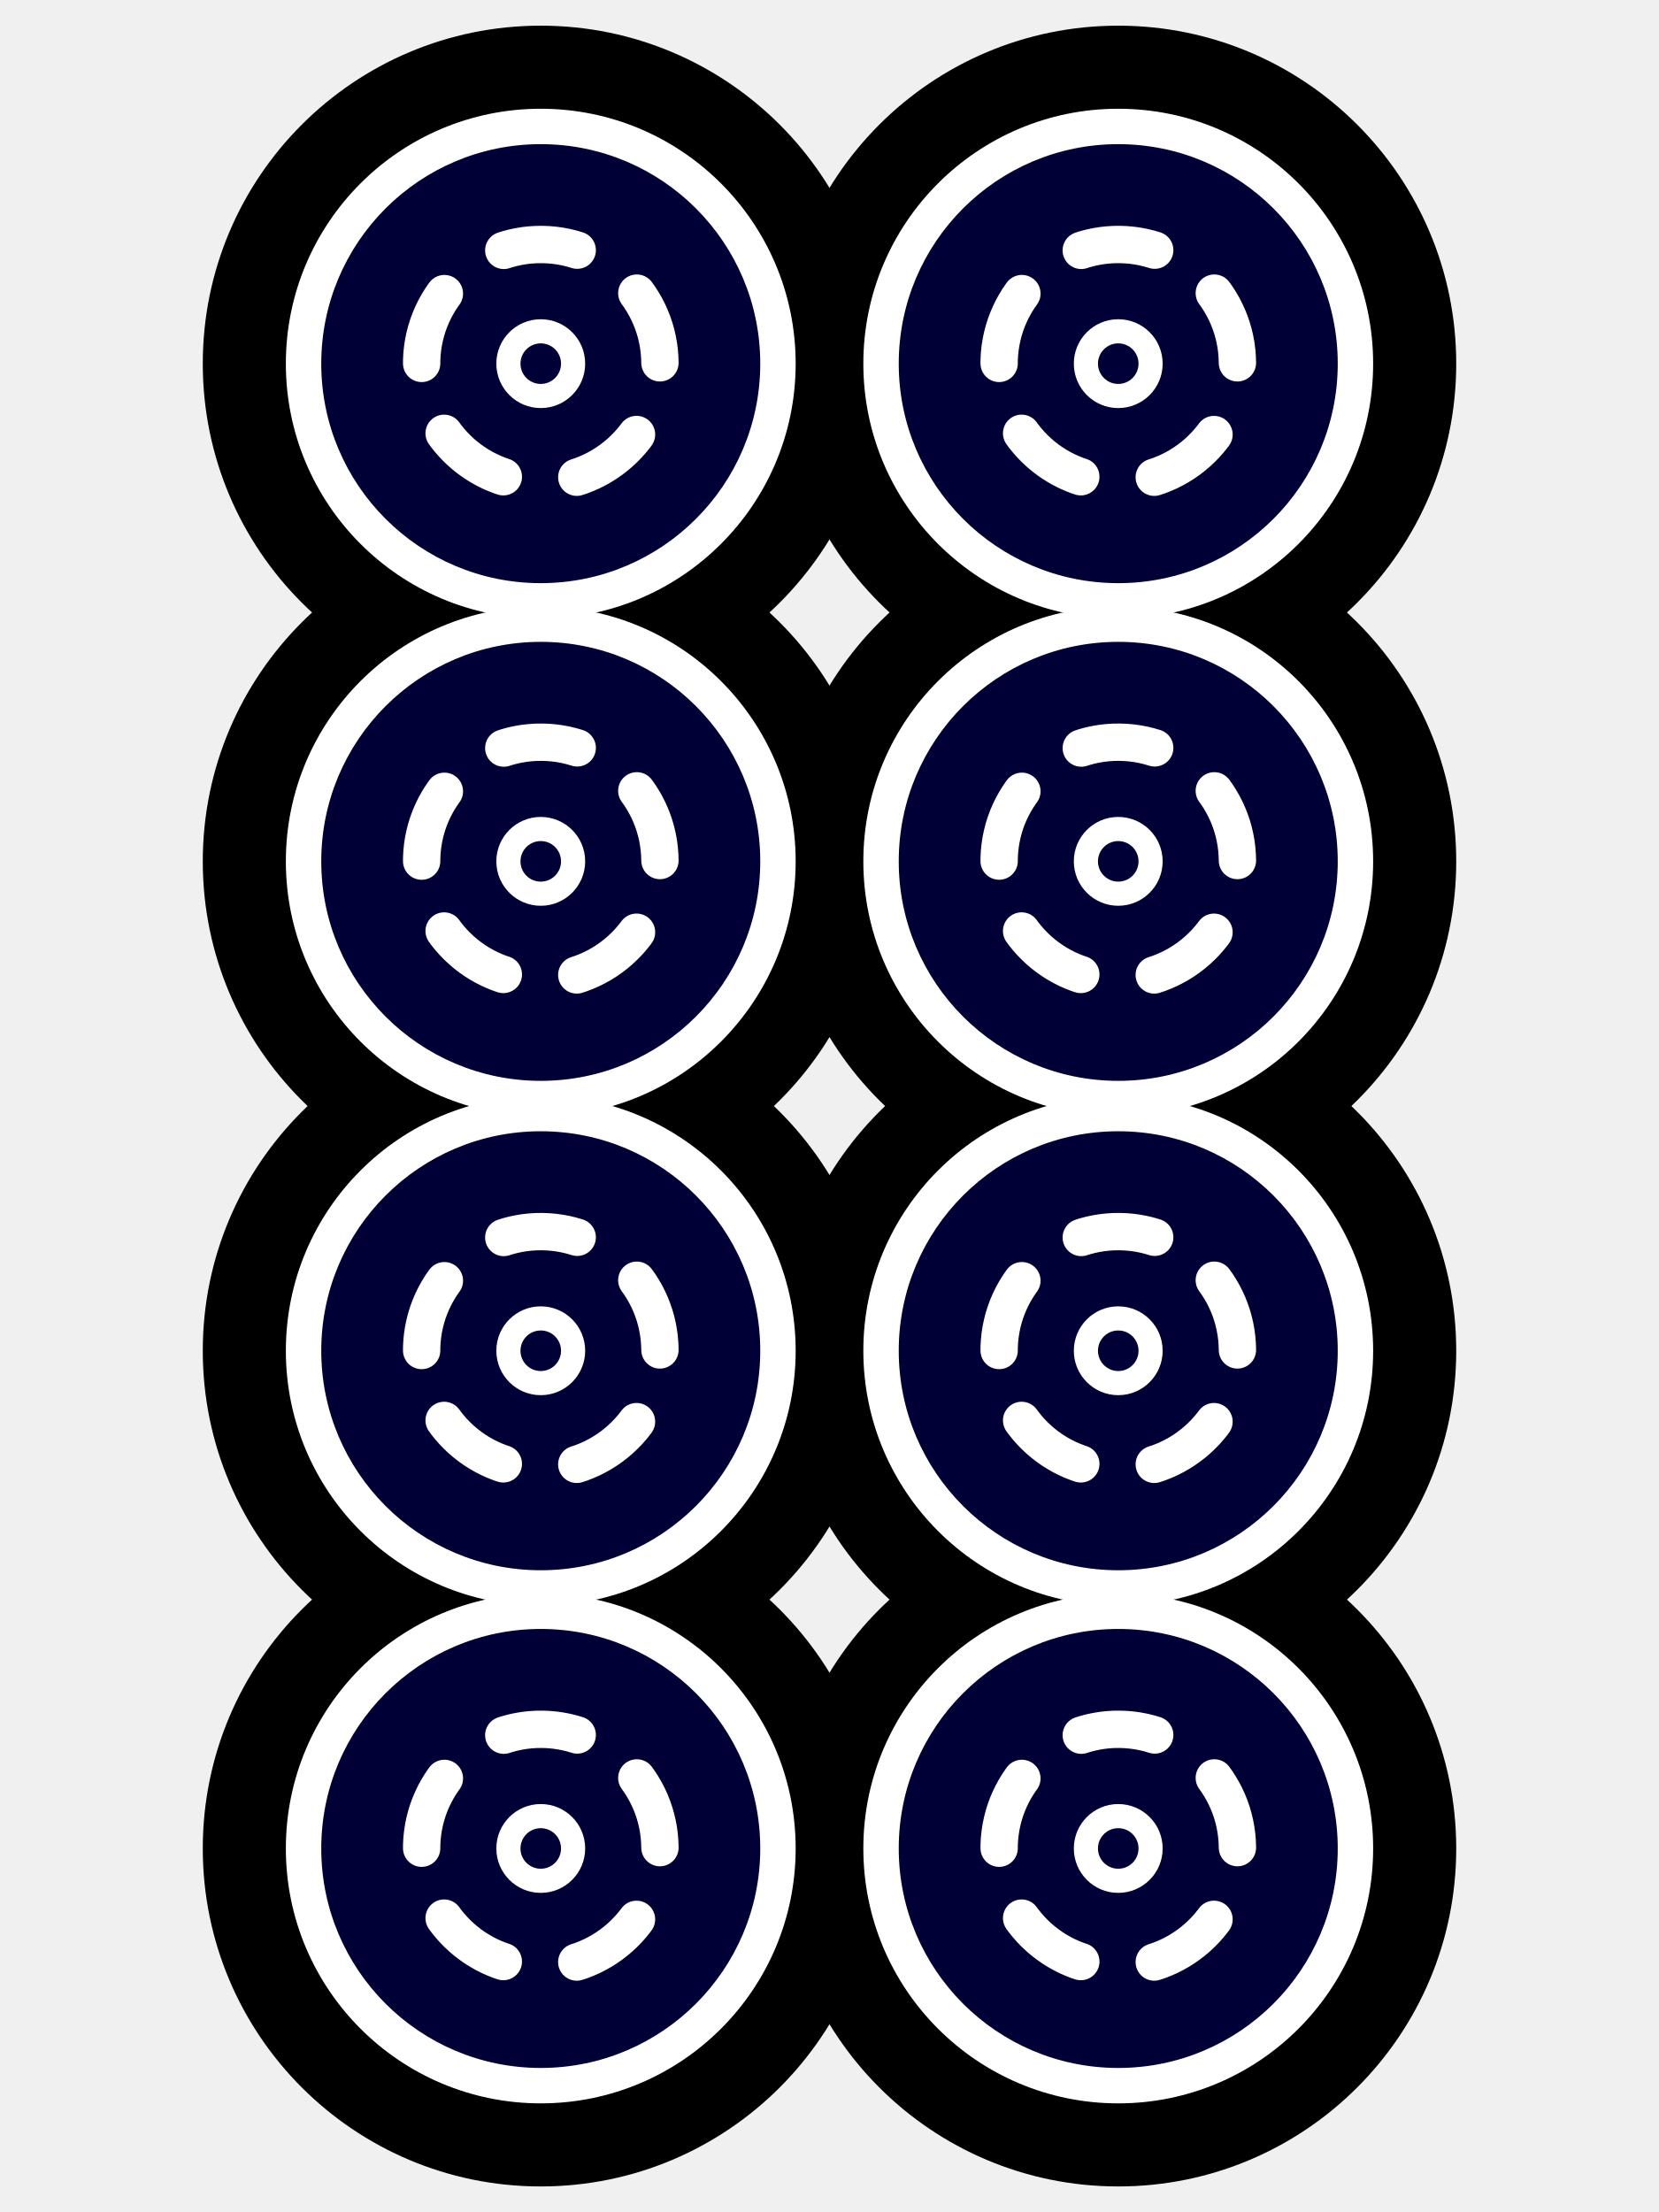
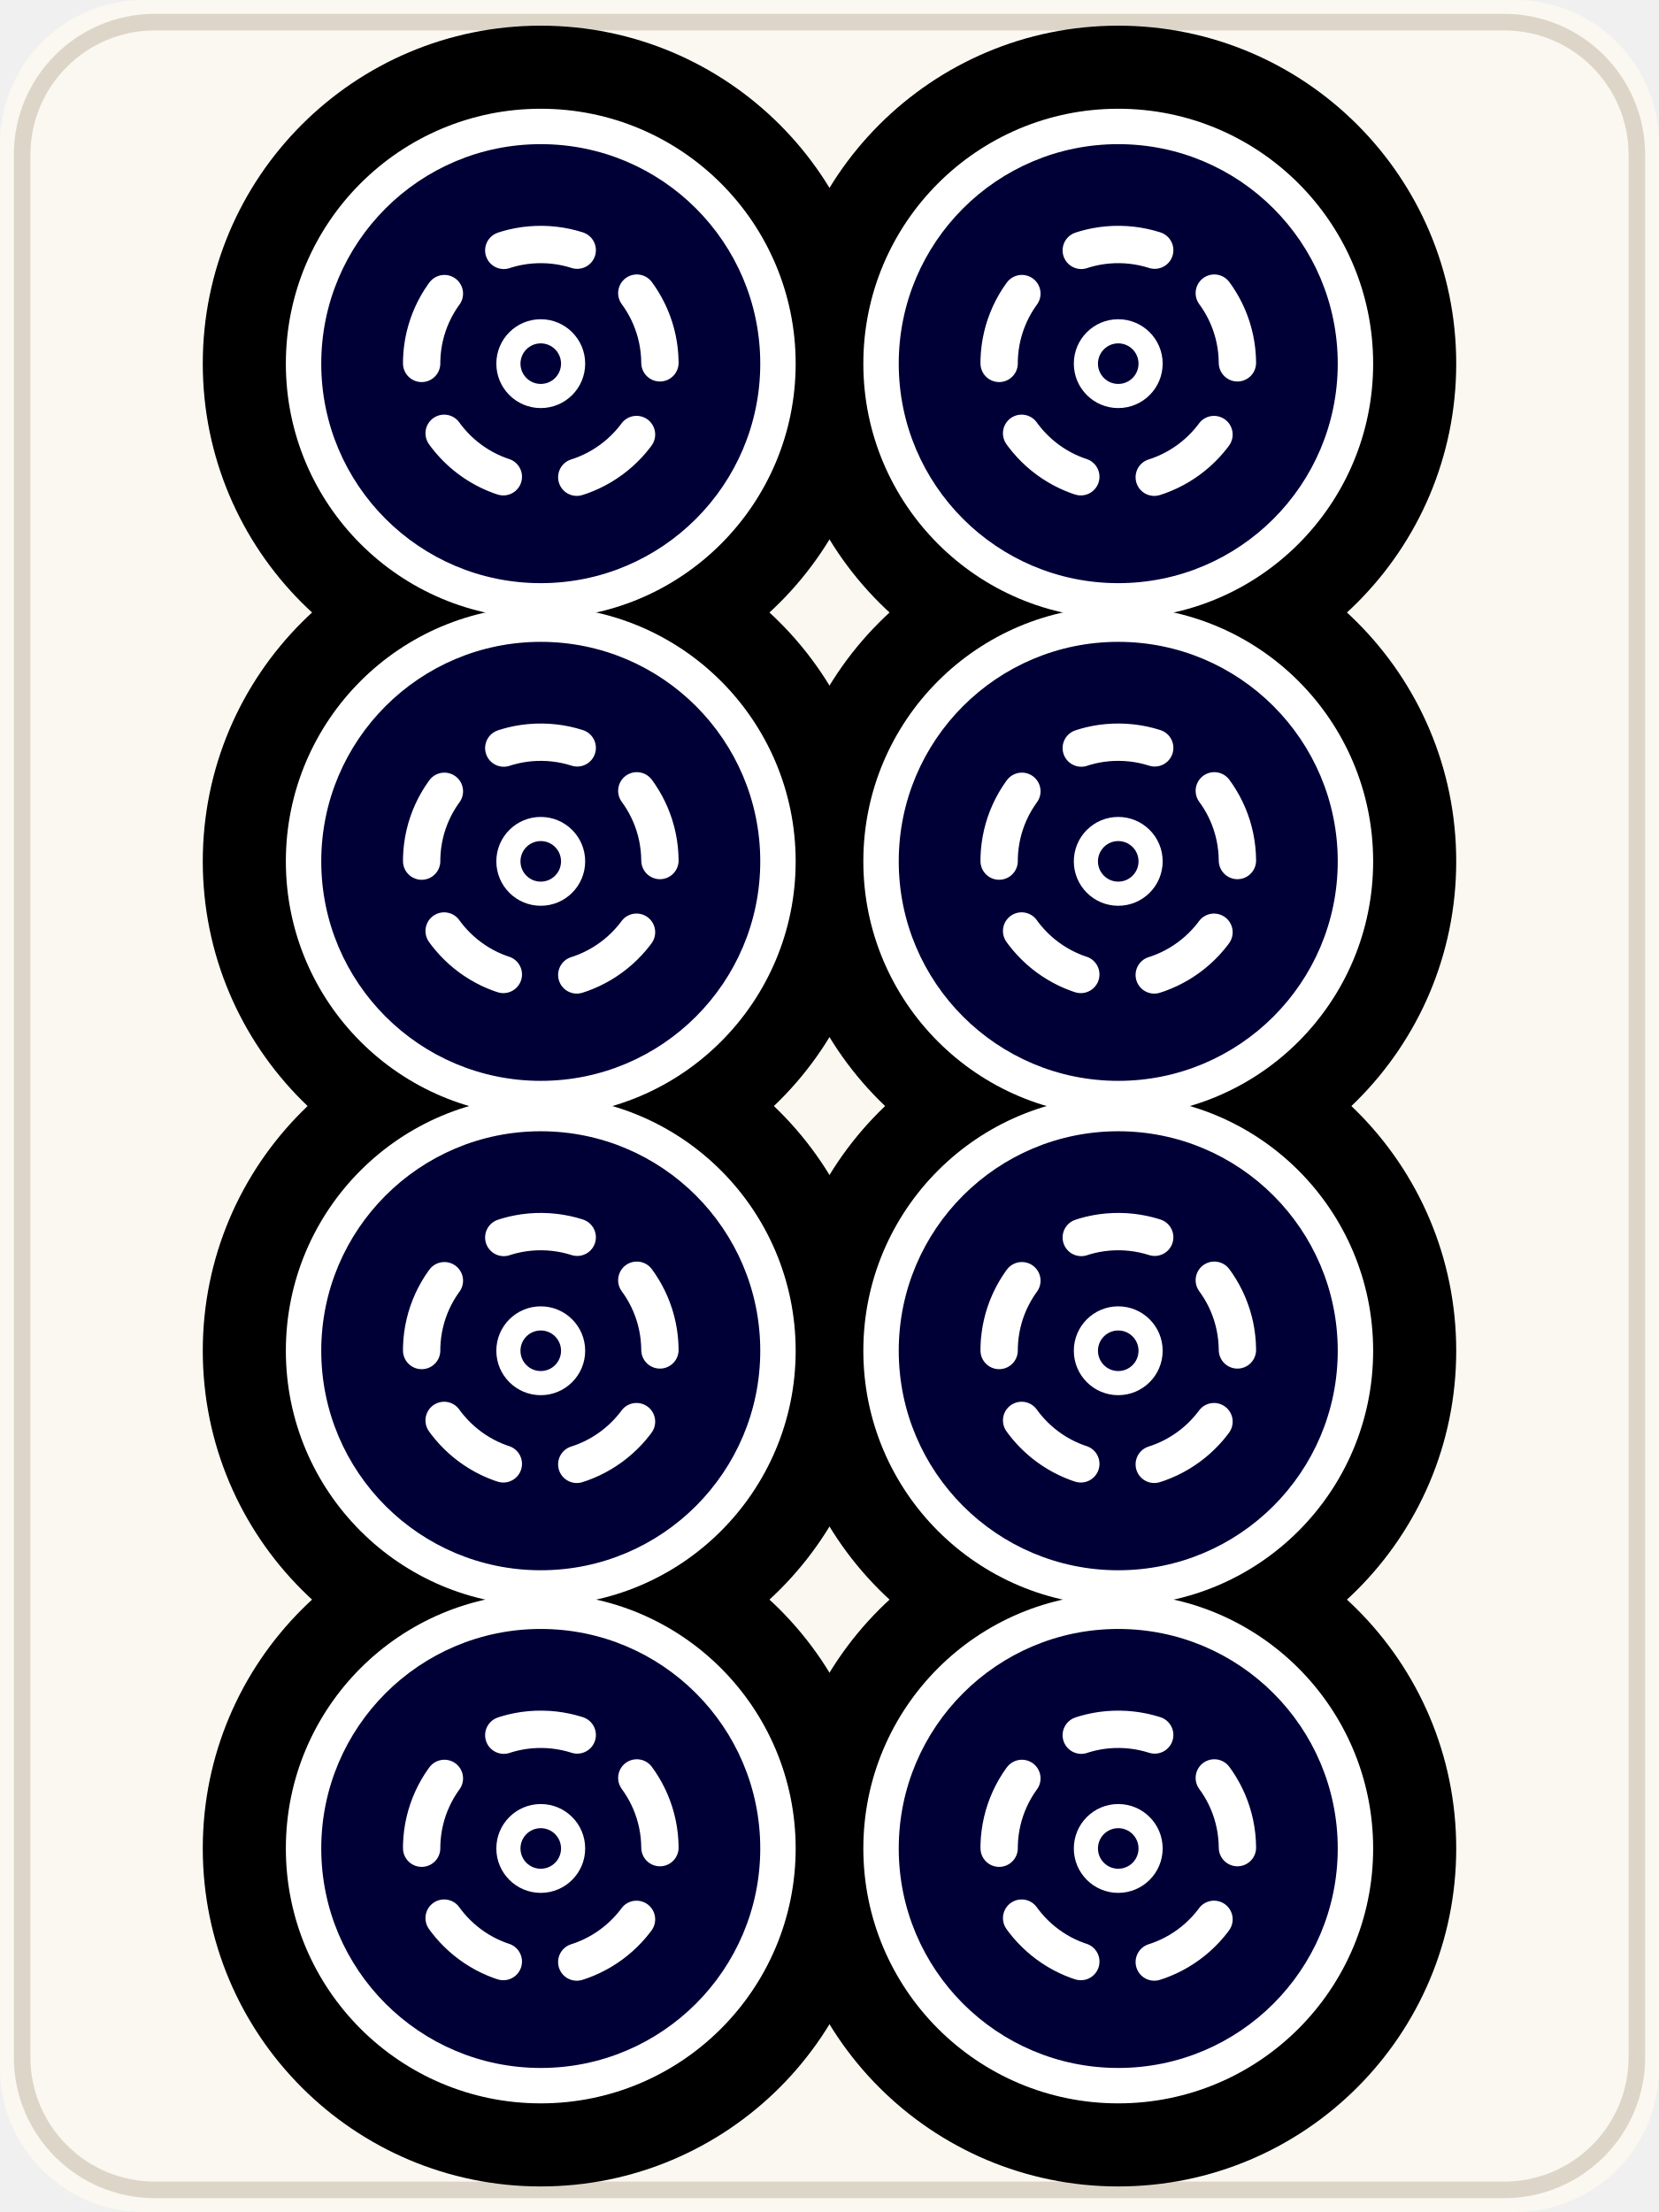
<svg xmlns="http://www.w3.org/2000/svg" viewBox="0 0 300 400">
+   <rect x="0" y="0" width="300" height="400" rx="26" fill="#fbf8f1" />
+   <rect x="4" y="4" width="292" height="392" rx="24" fill="none" stroke="#ddd6c8" stroke-width="3" />
  <g transform="translate(0 -652.361)">
    <circle cx="97.786" cy="718.121" r="61.118" opacity="1" fill="#000" fill-opacity="1" fill-rule="nonzero" stroke="none" stroke-width="8" stroke-linecap="round" stroke-linejoin="round" stroke-miterlimit="4" stroke-dasharray="none" strokeDashoffset="0" stroke-opacity="1" />
    <circle cx="97.786" cy="808.121" r="61.118" opacity="1" fill="#000" fill-opacity="1" fill-rule="nonzero" stroke="none" stroke-width="8" stroke-linecap="round" stroke-linejoin="round" stroke-miterlimit="4" stroke-dasharray="none" strokeDashoffset="0" stroke-opacity="1" />
    <circle cx="97.786" cy="896.621" r="61.118" opacity="1" fill="#000" fill-opacity="1" fill-rule="nonzero" stroke="none" stroke-width="8" stroke-linecap="round" stroke-linejoin="round" stroke-miterlimit="4" stroke-dasharray="none" strokeDashoffset="0" stroke-opacity="1" />
    <circle cx="97.786" cy="986.621" r="61.118" opacity="1" fill="#000" fill-opacity="1" fill-rule="nonzero" stroke="none" stroke-width="8" stroke-linecap="round" stroke-linejoin="round" stroke-miterlimit="4" stroke-dasharray="none" strokeDashoffset="0" stroke-opacity="1" />
    <circle cx="202.214" cy="718.121" r="61.118" opacity="1" fill="#000" fill-opacity="1" fill-rule="nonzero" stroke="none" stroke-width="8" stroke-linecap="round" stroke-linejoin="round" stroke-miterlimit="4" stroke-dasharray="none" strokeDashoffset="0" stroke-opacity="1" />
    <circle cx="202.214" cy="808.121" r="61.118" opacity="1" fill="#000" fill-opacity="1" fill-rule="nonzero" stroke="none" stroke-width="8" stroke-linecap="round" stroke-linejoin="round" stroke-miterlimit="4" stroke-dasharray="none" strokeDashoffset="0" stroke-opacity="1" />
    <circle cx="202.214" cy="896.621" r="61.118" opacity="1" fill="#000" fill-opacity="1" fill-rule="nonzero" stroke="none" stroke-width="8" stroke-linecap="round" stroke-linejoin="round" stroke-miterlimit="4" stroke-dasharray="none" strokeDashoffset="0" stroke-opacity="1" />
    <circle cx="202.214" cy="986.621" r="61.118" opacity="1" fill="#000" fill-opacity="1" fill-rule="nonzero" stroke="none" stroke-width="8" stroke-linecap="round" stroke-linejoin="round" stroke-miterlimit="4" stroke-dasharray="none" strokeDashoffset="0" stroke-opacity="1" />
    <circle cx="97.786" cy="718.121" r="46.095" opacity="1" fill="#fff" fill-opacity="1" fill-rule="nonzero" stroke="none" stroke-width="8" stroke-linecap="round" stroke-linejoin="round" stroke-miterlimit="4" stroke-dasharray="none" strokeDashoffset="0" stroke-opacity="1" />
    <circle cx="97.786" cy="718.121" r="39.693" opacity="1" fill="#000037" fill-opacity="1" fill-rule="nonzero" stroke="none" stroke-width="8" stroke-linecap="round" stroke-linejoin="round" stroke-miterlimit="4" stroke-dasharray="none" strokeDashoffset="0" stroke-opacity="1" />
    <path d="M114.384-718.778a21.55 21.55 0 0 1-21.143 21.544 21.55 21.55 0 0 1-21.937-20.734A21.55 21.55 0 0 1 91.62-740.29a21.55 21.55 0 0 1 22.702 19.894" opacity="1" fill="none" fill-opacity="0.297" fill-rule="nonzero" stroke="#fff" stroke-width="6.75" stroke-linecap="round" stroke-linejoin="round" stroke-miterlimit="4" stroke-dasharray="13.501,13.501" strokeDashoffset="0" stroke-opacity="1" transform="scale(1 -1)rotate(.395)" />
    <circle cx="97.786" cy="718.121" r="8.032" opacity="1" fill="#fff" fill-opacity="1" fill-rule="nonzero" stroke="none" stroke-width="8" stroke-linecap="round" stroke-linejoin="round" stroke-miterlimit="4" stroke-dasharray="none" strokeDashoffset="0" stroke-opacity="1" />
    <circle cx="97.786" cy="718.121" r="3.668" opacity="1" fill="#000037" fill-opacity="1" fill-rule="nonzero" stroke="none" stroke-width="8" stroke-linecap="round" stroke-linejoin="round" stroke-miterlimit="4" stroke-dasharray="none" strokeDashoffset="0" stroke-opacity="1" />
    <circle cx="97.786" cy="808.121" r="46.095" opacity="1" fill="#fff" fill-opacity="1" fill-rule="nonzero" stroke="none" stroke-width="8" stroke-linecap="round" stroke-linejoin="round" stroke-miterlimit="4" stroke-dasharray="none" strokeDashoffset="0" stroke-opacity="1" />
    <circle cx="97.786" cy="808.121" r="39.693" opacity="1" fill="#000037" fill-opacity="1" fill-rule="nonzero" stroke="none" stroke-width="8" stroke-linecap="round" stroke-linejoin="round" stroke-miterlimit="4" stroke-dasharray="none" strokeDashoffset="0" stroke-opacity="1" />
    <path d="M113.764-808.776a21.55 21.55 0 0 1-21.143 21.544 21.55 21.55 0 0 1-21.937-20.734A21.55 21.55 0 0 1 91-830.288a21.55 21.55 0 0 1 22.702 19.894" opacity="1" fill="none" fill-opacity="0.297" fill-rule="nonzero" stroke="#fff" stroke-width="6.75" stroke-linecap="round" stroke-linejoin="round" stroke-miterlimit="4" stroke-dasharray="13.501,13.501" strokeDashoffset="0" stroke-opacity="1" transform="scale(1 -1)rotate(.395)" />
    <circle cx="97.786" cy="808.121" r="8.032" opacity="1" fill="#fff" fill-opacity="1" fill-rule="nonzero" stroke="none" stroke-width="8" stroke-linecap="round" stroke-linejoin="round" stroke-miterlimit="4" stroke-dasharray="none" strokeDashoffset="0" stroke-opacity="1" />
    <circle cx="97.786" cy="808.121" r="3.668" opacity="1" fill="#000037" fill-opacity="1" fill-rule="nonzero" stroke="none" stroke-width="8" stroke-linecap="round" stroke-linejoin="round" stroke-miterlimit="4" stroke-dasharray="none" strokeDashoffset="0" stroke-opacity="1" />
    <circle cx="97.786" cy="896.621" r="46.095" opacity="1" fill="#fff" fill-opacity="1" fill-rule="nonzero" stroke="none" stroke-width="8" stroke-linecap="round" stroke-linejoin="round" stroke-miterlimit="4" stroke-dasharray="none" strokeDashoffset="0" stroke-opacity="1" />
    <circle cx="97.786" cy="896.621" r="39.693" opacity="1" fill="#000037" fill-opacity="1" fill-rule="nonzero" stroke="none" stroke-width="8" stroke-linecap="round" stroke-linejoin="round" stroke-miterlimit="4" stroke-dasharray="none" strokeDashoffset="0" stroke-opacity="1" />
    <path d="M113.154-897.273A21.55 21.55 0 0 1 92.01-875.73a21.55 21.55 0 0 1-21.937-20.733 21.55 21.55 0 0 1 20.317-22.324 21.55 21.55 0 0 1 22.702 19.895" opacity="1" fill="none" fill-opacity="0.297" fill-rule="nonzero" stroke="#fff" stroke-width="6.75" stroke-linecap="round" stroke-linejoin="round" stroke-miterlimit="4" stroke-dasharray="13.501,13.501" strokeDashoffset="0" stroke-opacity="1" transform="scale(1 -1)rotate(.395)" />
    <circle cx="97.786" cy="896.621" r="8.032" opacity="1" fill="#fff" fill-opacity="1" fill-rule="nonzero" stroke="none" stroke-width="8" stroke-linecap="round" stroke-linejoin="round" stroke-miterlimit="4" stroke-dasharray="none" strokeDashoffset="0" stroke-opacity="1" />
    <circle cx="97.786" cy="896.621" r="3.668" opacity="1" fill="#000037" fill-opacity="1" fill-rule="nonzero" stroke="none" stroke-width="8" stroke-linecap="round" stroke-linejoin="round" stroke-miterlimit="4" stroke-dasharray="none" strokeDashoffset="0" stroke-opacity="1" />
    <circle cx="97.786" cy="986.621" r="46.095" opacity="1" fill="#fff" fill-opacity="1" fill-rule="nonzero" stroke="none" stroke-width="8" stroke-linecap="round" stroke-linejoin="round" stroke-miterlimit="4" stroke-dasharray="none" strokeDashoffset="0" stroke-opacity="1" />
    <circle cx="97.786" cy="986.621" r="39.693" opacity="1" fill="#000037" fill-opacity="1" fill-rule="nonzero" stroke="none" stroke-width="8" stroke-linecap="round" stroke-linejoin="round" stroke-miterlimit="4" stroke-dasharray="none" strokeDashoffset="0" stroke-opacity="1" />
    <path d="M112.534-987.271a21.55 21.55 0 0 1-21.143 21.544 21.55 21.55 0 0 1-21.938-20.734 21.55 21.55 0 0 1 20.318-22.324 21.55 21.55 0 0 1 22.702 19.895" opacity="1" fill="none" fill-opacity="0.297" fill-rule="nonzero" stroke="#fff" stroke-width="6.75" stroke-linecap="round" stroke-linejoin="round" stroke-miterlimit="4" stroke-dasharray="13.501,13.501" strokeDashoffset="0" stroke-opacity="1" transform="scale(1 -1)rotate(.395)" />
    <circle cx="97.786" cy="986.621" r="8.032" opacity="1" fill="#fff" fill-opacity="1" fill-rule="nonzero" stroke="none" stroke-width="8" stroke-linecap="round" stroke-linejoin="round" stroke-miterlimit="4" stroke-dasharray="none" strokeDashoffset="0" stroke-opacity="1" />
    <circle cx="97.786" cy="986.621" r="3.668" opacity="1" fill="#000037" fill-opacity="1" fill-rule="nonzero" stroke="none" stroke-width="8" stroke-linecap="round" stroke-linejoin="round" stroke-miterlimit="4" stroke-dasharray="none" strokeDashoffset="0" stroke-opacity="1" />
    <circle cx="202.214" cy="718.121" r="46.095" opacity="1" fill="#fff" fill-opacity="1" fill-rule="nonzero" stroke="none" stroke-width="8" stroke-linecap="round" stroke-linejoin="round" stroke-miterlimit="4" stroke-dasharray="none" strokeDashoffset="0" stroke-opacity="1" />
    <circle cx="202.214" cy="718.121" r="39.693" opacity="1" fill="#000037" fill-opacity="1" fill-rule="nonzero" stroke="none" stroke-width="8" stroke-linecap="round" stroke-linejoin="round" stroke-miterlimit="4" stroke-dasharray="none" strokeDashoffset="0" stroke-opacity="1" />
    <path d="M218.81-719.497a21.55 21.55 0 0 1-21.143 21.544 21.55 21.55 0 0 1-21.938-20.734 21.55 21.55 0 0 1 20.318-22.324 21.55 21.55 0 0 1 22.702 19.895" opacity="1" fill="none" fill-opacity="0.297" fill-rule="nonzero" stroke="#fff" stroke-width="6.75" stroke-linecap="round" stroke-linejoin="round" stroke-miterlimit="4" stroke-dasharray="13.501,13.501" strokeDashoffset="0" stroke-opacity="1" transform="scale(1 -1)rotate(.395)" />
    <circle cx="202.214" cy="718.121" r="8.032" opacity="1" fill="#fff" fill-opacity="1" fill-rule="nonzero" stroke="none" stroke-width="8" stroke-linecap="round" stroke-linejoin="round" stroke-miterlimit="4" stroke-dasharray="none" strokeDashoffset="0" stroke-opacity="1" />
    <circle cx="202.214" cy="718.121" r="3.668" opacity="1" fill="#000037" fill-opacity="1" fill-rule="nonzero" stroke="none" stroke-width="8" stroke-linecap="round" stroke-linejoin="round" stroke-miterlimit="4" stroke-dasharray="none" strokeDashoffset="0" stroke-opacity="1" />
    <circle cx="202.214" cy="808.121" r="46.095" opacity="1" fill="#fff" fill-opacity="1" fill-rule="nonzero" stroke="none" stroke-width="8" stroke-linecap="round" stroke-linejoin="round" stroke-miterlimit="4" stroke-dasharray="none" strokeDashoffset="0" stroke-opacity="1" />
    <circle cx="202.214" cy="808.121" r="39.693" opacity="1" fill="#000037" fill-opacity="1" fill-rule="nonzero" stroke="none" stroke-width="8" stroke-linecap="round" stroke-linejoin="round" stroke-miterlimit="4" stroke-dasharray="none" strokeDashoffset="0" stroke-opacity="1" />
    <path d="M218.19-809.495a21.55 21.55 0 0 1-21.143 21.544 21.55 21.55 0 0 1-21.938-20.734 21.55 21.55 0 0 1 20.318-22.324 21.55 21.55 0 0 1 22.701 19.895" opacity="1" fill="none" fill-opacity="0.297" fill-rule="nonzero" stroke="#fff" stroke-width="6.75" stroke-linecap="round" stroke-linejoin="round" stroke-miterlimit="4" stroke-dasharray="13.501,13.501" strokeDashoffset="0" stroke-opacity="1" transform="scale(1 -1)rotate(.395)" />
    <circle cx="202.214" cy="808.121" r="8.032" opacity="1" fill="#fff" fill-opacity="1" fill-rule="nonzero" stroke="none" stroke-width="8" stroke-linecap="round" stroke-linejoin="round" stroke-miterlimit="4" stroke-dasharray="none" strokeDashoffset="0" stroke-opacity="1" />
    <circle cx="202.214" cy="808.121" r="3.668" opacity="1" fill="#000037" fill-opacity="1" fill-rule="nonzero" stroke="none" stroke-width="8" stroke-linecap="round" stroke-linejoin="round" stroke-miterlimit="4" stroke-dasharray="none" strokeDashoffset="0" stroke-opacity="1" />
    <circle cx="202.214" cy="896.621" r="46.095" opacity="1" fill="#fff" fill-opacity="1" fill-rule="nonzero" stroke="none" stroke-width="8" stroke-linecap="round" stroke-linejoin="round" stroke-miterlimit="4" stroke-dasharray="none" strokeDashoffset="0" stroke-opacity="1" />
    <circle cx="202.214" cy="896.621" r="39.693" opacity="1" fill="#000037" fill-opacity="1" fill-rule="nonzero" stroke="none" stroke-width="8" stroke-linecap="round" stroke-linejoin="round" stroke-miterlimit="4" stroke-dasharray="none" strokeDashoffset="0" stroke-opacity="1" />
    <path d="M217.58-897.993a21.55 21.55 0 0 1-21.143 21.544 21.55 21.55 0 0 1-21.938-20.734 21.55 21.55 0 0 1 20.318-22.323 21.55 21.55 0 0 1 22.702 19.894" opacity="1" fill="none" fill-opacity="0.297" fill-rule="nonzero" stroke="#fff" stroke-width="6.75" stroke-linecap="round" stroke-linejoin="round" stroke-miterlimit="4" stroke-dasharray="13.501,13.501" strokeDashoffset="0" stroke-opacity="1" transform="scale(1 -1)rotate(.395)" />
    <circle cx="202.214" cy="896.621" r="8.032" opacity="1" fill="#fff" fill-opacity="1" fill-rule="nonzero" stroke="none" stroke-width="8" stroke-linecap="round" stroke-linejoin="round" stroke-miterlimit="4" stroke-dasharray="none" strokeDashoffset="0" stroke-opacity="1" />
    <circle cx="202.214" cy="896.621" r="3.668" opacity="1" fill="#000037" fill-opacity="1" fill-rule="nonzero" stroke="none" stroke-width="8" stroke-linecap="round" stroke-linejoin="round" stroke-miterlimit="4" stroke-dasharray="none" strokeDashoffset="0" stroke-opacity="1" />
    <circle cx="202.214" cy="986.621" r="46.095" opacity="1" fill="#fff" fill-opacity="1" fill-rule="nonzero" stroke="none" stroke-width="8" stroke-linecap="round" stroke-linejoin="round" stroke-miterlimit="4" stroke-dasharray="none" strokeDashoffset="0" stroke-opacity="1" />
    <circle cx="202.214" cy="986.621" r="39.693" opacity="1" fill="#000037" fill-opacity="1" fill-rule="nonzero" stroke="none" stroke-width="8" stroke-linecap="round" stroke-linejoin="round" stroke-miterlimit="4" stroke-dasharray="none" strokeDashoffset="0" stroke-opacity="1" />
    <path d="M216.96-987.99a21.55 21.55 0 0 1-21.143 21.543 21.55 21.55 0 0 1-21.938-20.734 21.55 21.55 0 0 1 20.318-22.323 21.55 21.55 0 0 1 22.701 19.894" opacity="1" fill="none" fill-opacity="0.297" fill-rule="nonzero" stroke="#fff" stroke-width="6.75" stroke-linecap="round" stroke-linejoin="round" stroke-miterlimit="4" stroke-dasharray="13.501,13.501" strokeDashoffset="0" stroke-opacity="1" transform="scale(1 -1)rotate(.395)" />
    <circle cx="202.214" cy="986.621" r="8.032" opacity="1" fill="#fff" fill-opacity="1" fill-rule="nonzero" stroke="none" stroke-width="8" stroke-linecap="round" stroke-linejoin="round" stroke-miterlimit="4" stroke-dasharray="none" strokeDashoffset="0" stroke-opacity="1" />
    <circle cx="202.214" cy="986.621" r="3.668" opacity="1" fill="#000037" fill-opacity="1" fill-rule="nonzero" stroke="none" stroke-width="8" stroke-linecap="round" stroke-linejoin="round" stroke-miterlimit="4" stroke-dasharray="none" strokeDashoffset="0" stroke-opacity="1" />
  </g>
</svg>
